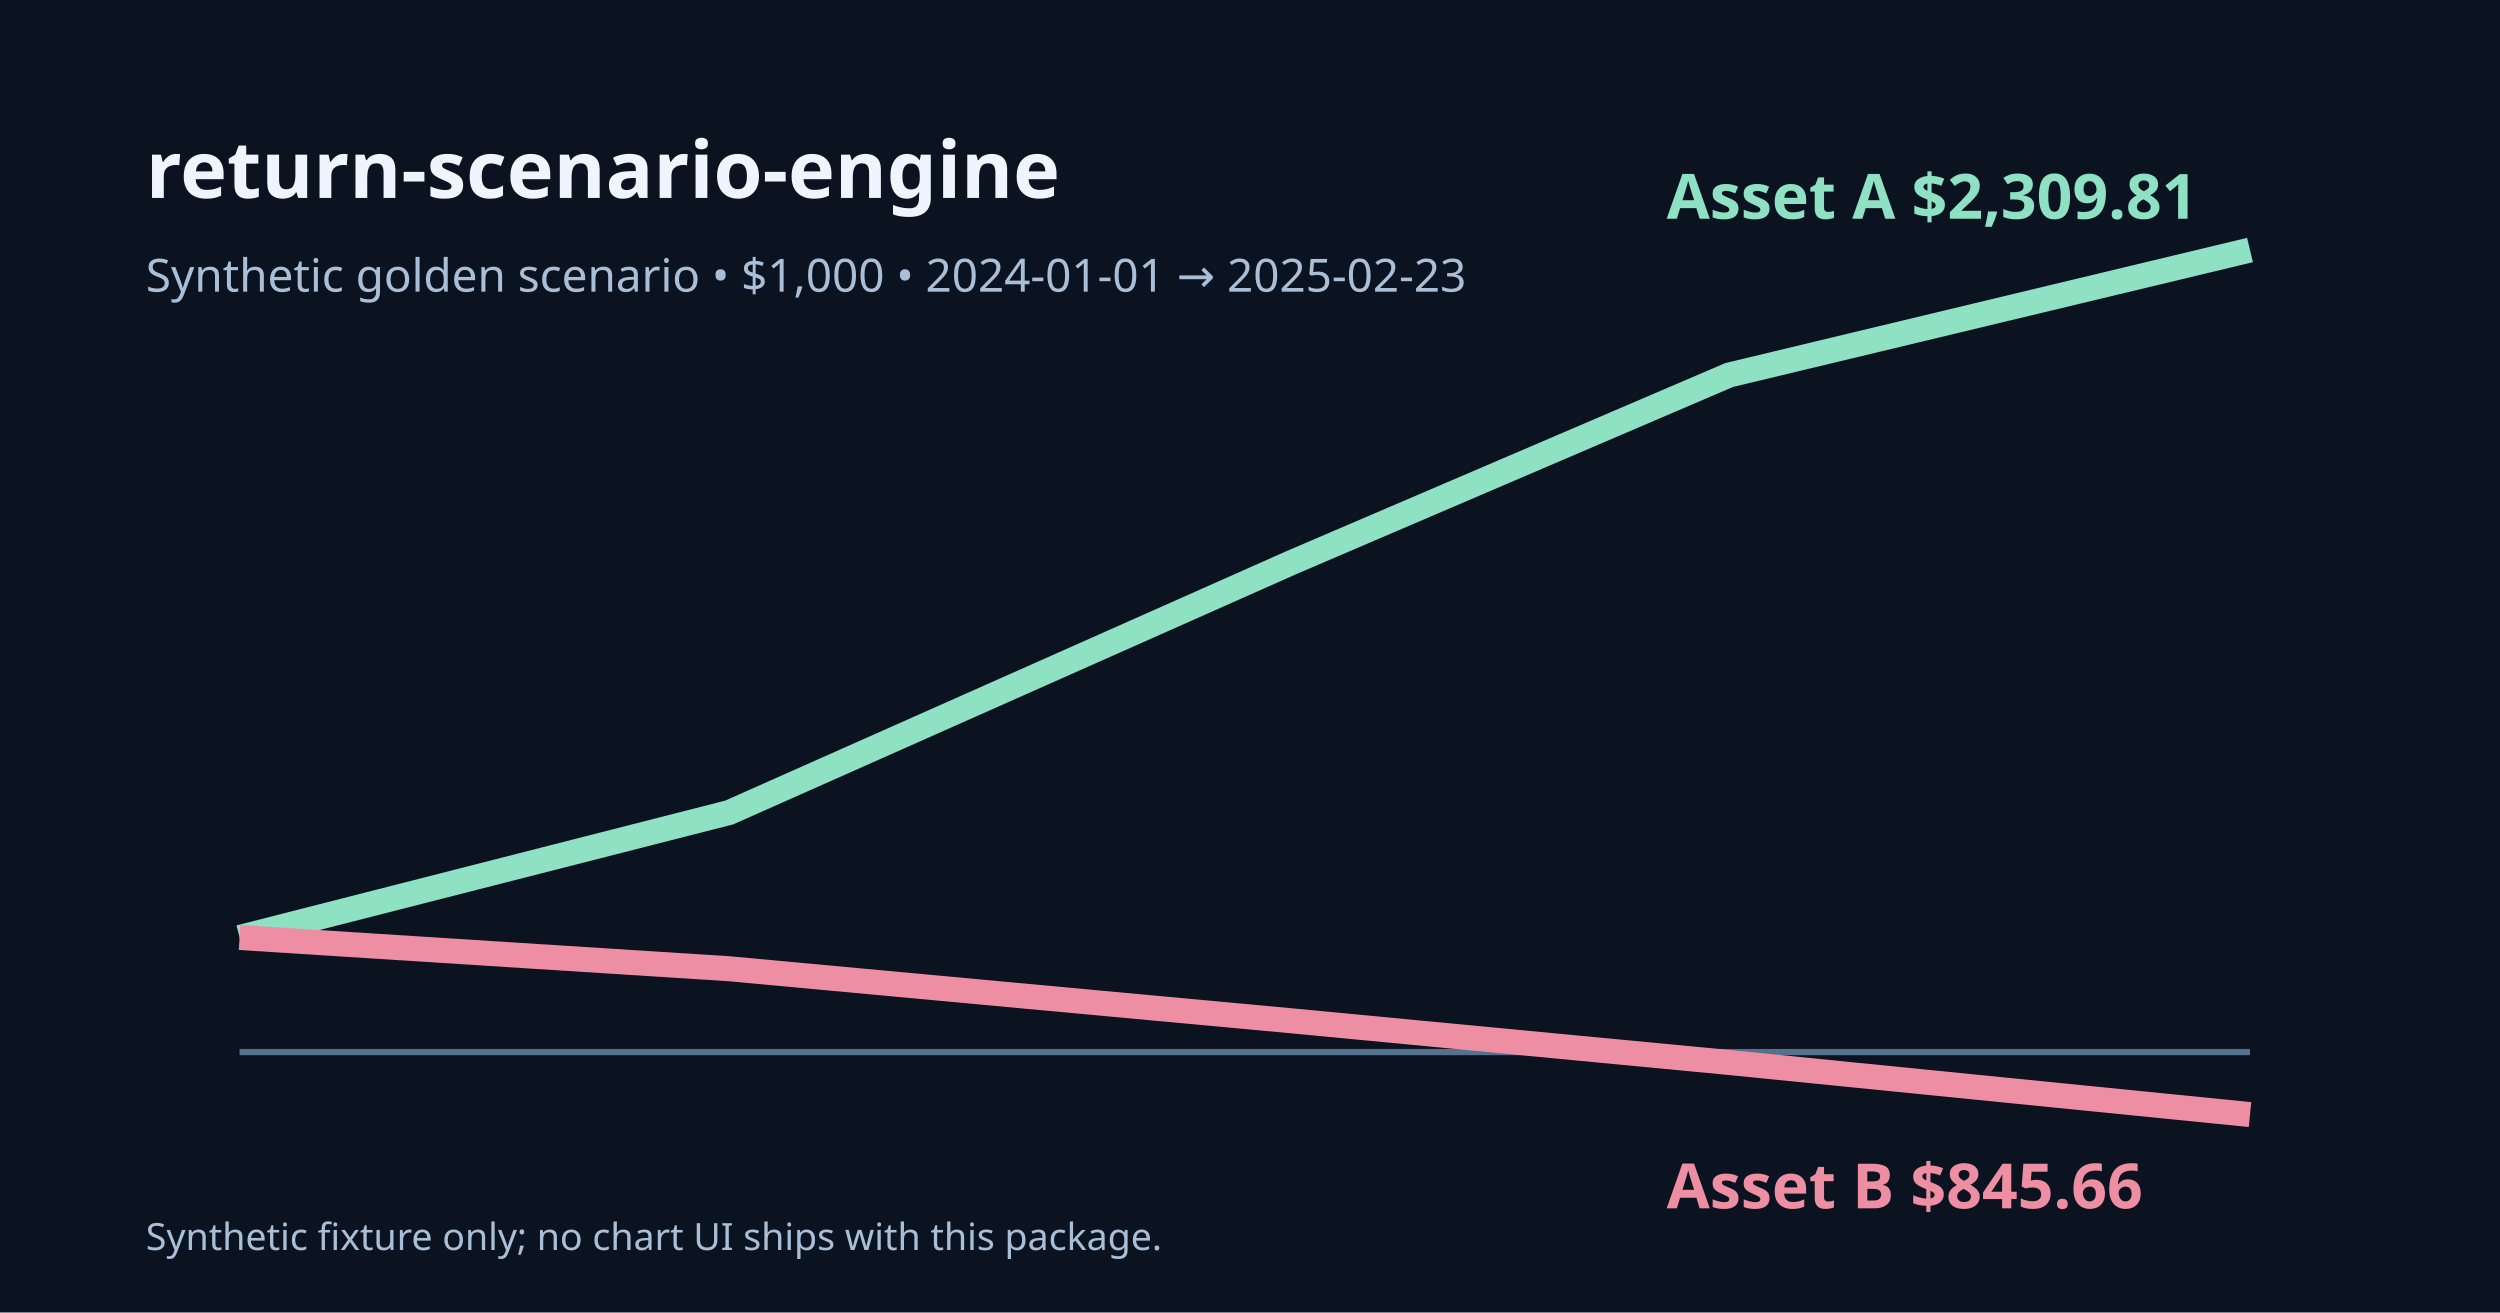
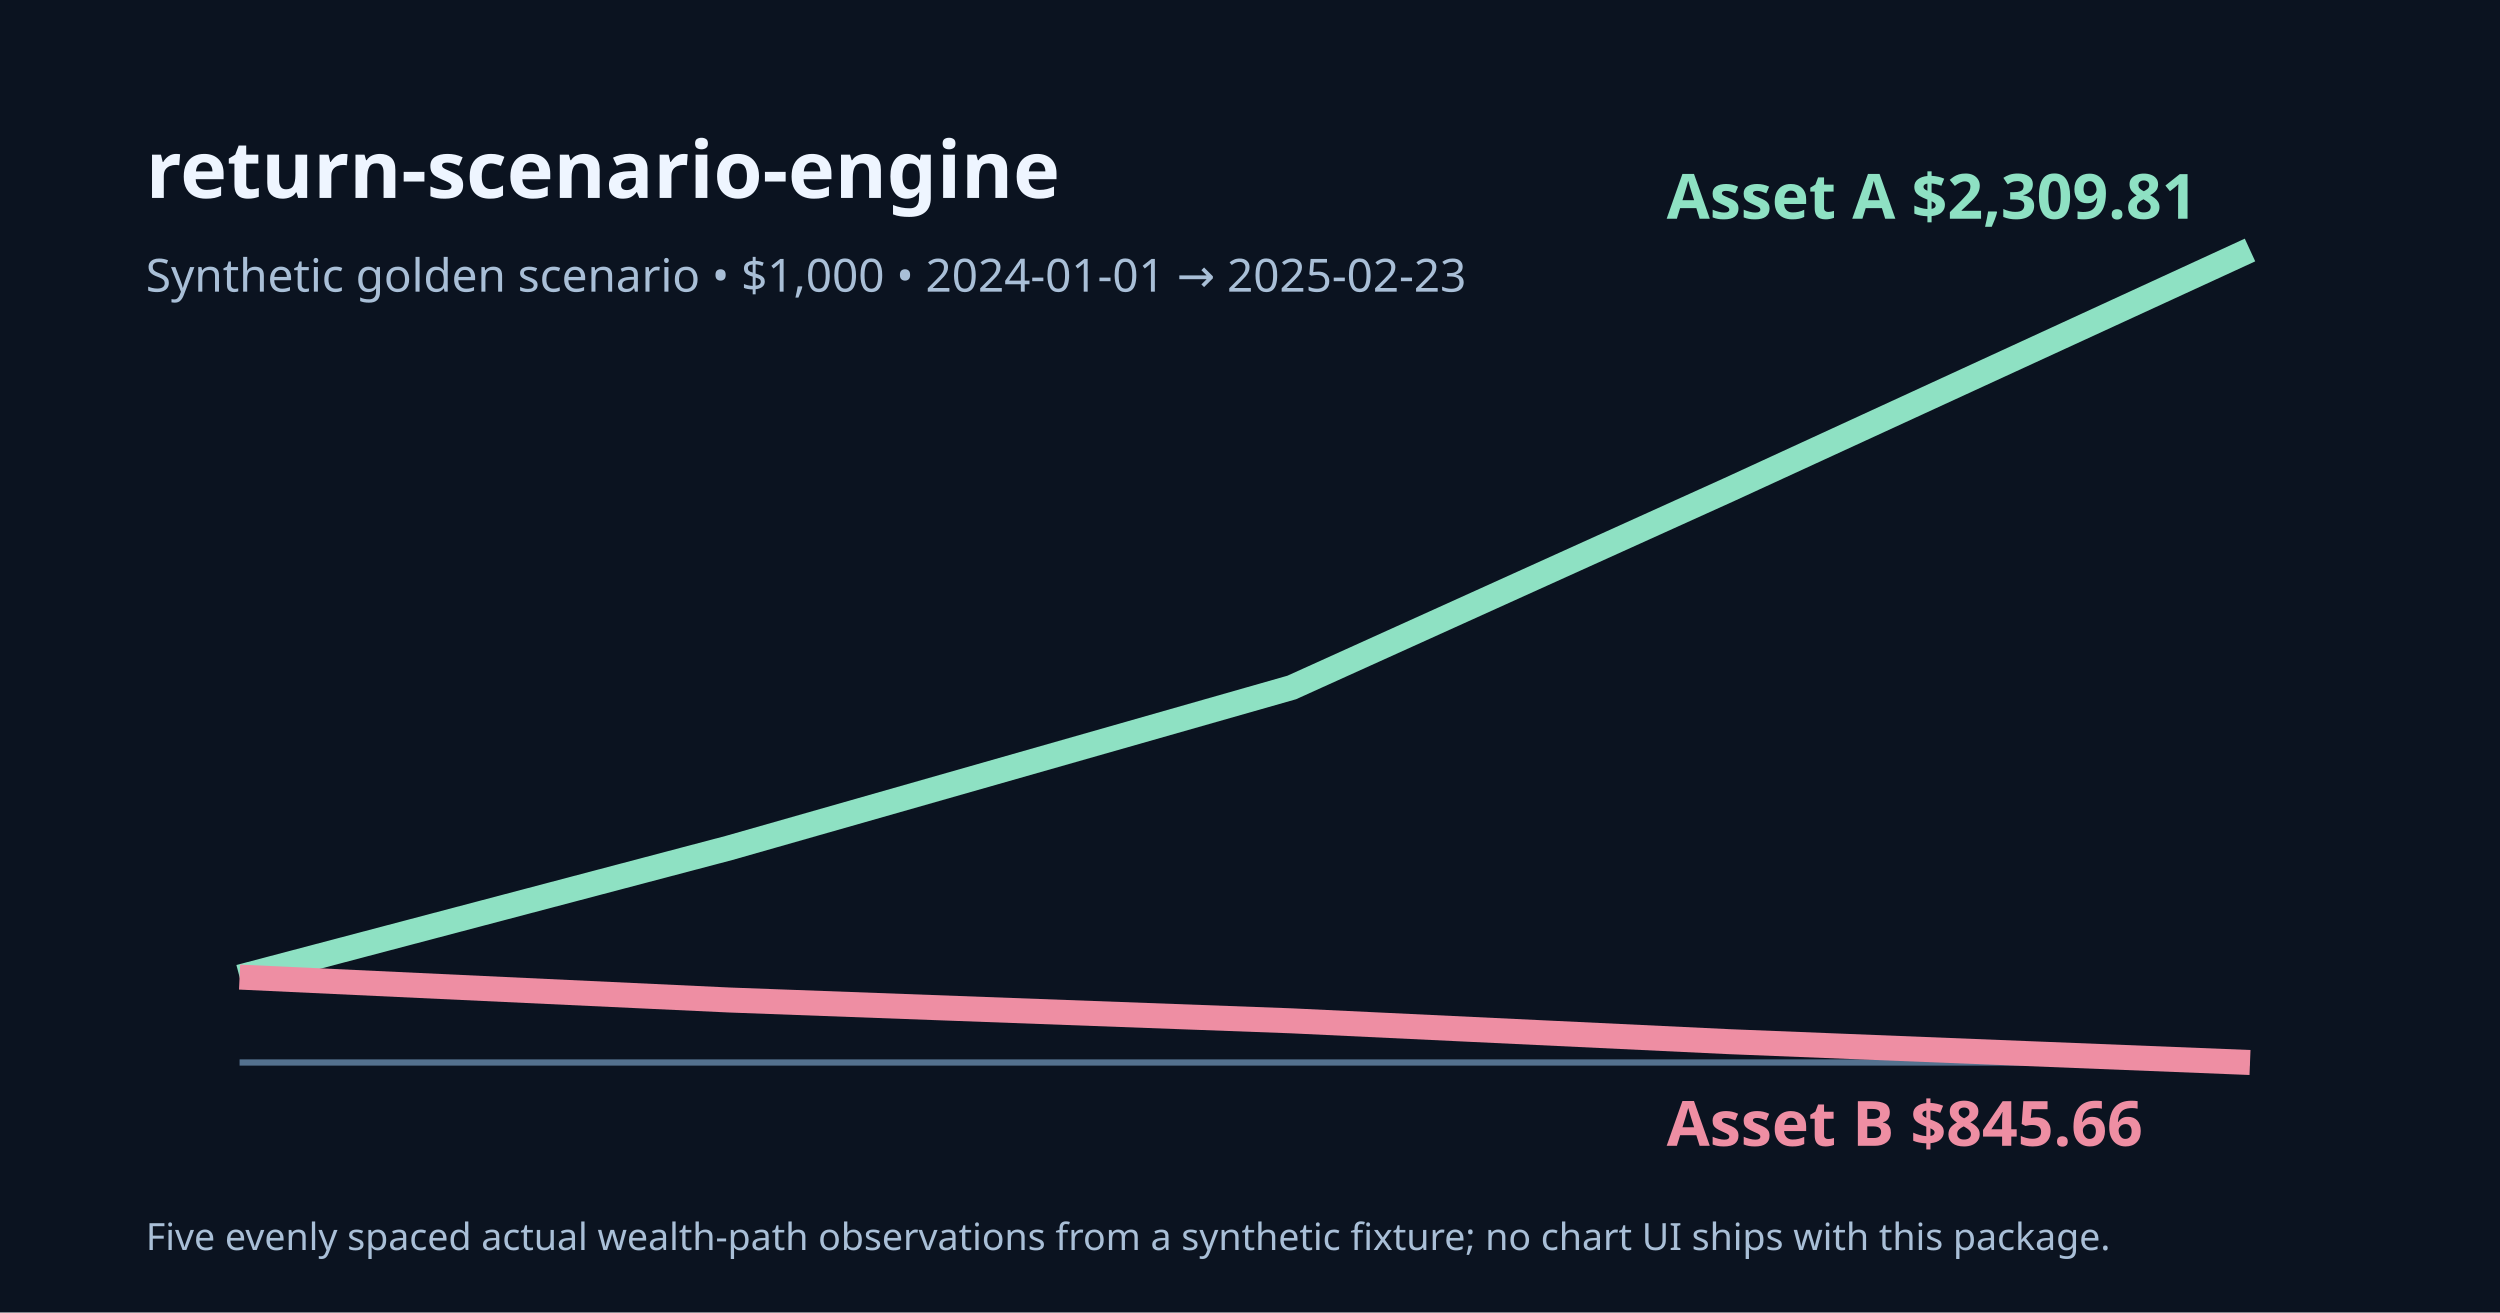
- <svg xmlns="http://www.w3.org/2000/svg" width="1200" height="630" viewBox="0 0 1200 630">
+ <svg xmlns="http://www.w3.org/2000/svg" width="1200" height="630" viewBox="0 0 1200 630" role="img" aria-label="Five evenly spaced observations from the synthetic crypto crypto golden scenario">
  <rect width="1200" height="630" fill="#0b1320" />
  <text x="70" y="95" fill="#eef5ff" font-family="system-ui" font-size="38" font-weight="700">return-scenario-engine</text>
  <text x="70" y="140" fill="#a9bfd7" font-family="system-ui" font-size="22">Synthetic golden scenario • $1,000 • 2024-01-01 → 2025-02-23</text>
-   <line x1="115" y1="505" x2="1080" y2="505" stroke="#54718e" stroke-width="3" />
-   <path d="M115 450 L350 390 L620 270 L830 180 L1080 120" fill="none" stroke="#8ee1c3" stroke-width="12" />
-   <path d="M115 450 L350 465 L620 490 L830 510 L1080 535" fill="none" stroke="#ee8ea3" stroke-width="12" />
+   <line x1="115" y1="510" x2="1080" y2="510" stroke="#54718e" stroke-width="3" />
+   <path d="M115 469 L350 407 L620 330 L830 235 L1080 120" fill="none" stroke="#8ee1c3" stroke-width="12" />
+   <path d="M115 469 L350 480 L620 490 L830 500 L1080 510" fill="none" stroke="#ee8ea3" stroke-width="12" />
  <text x="800" y="105" fill="#8ee1c3" font-family="system-ui" font-size="30" font-weight="700">Asset A  $2,309.81</text>
-   <text x="800" y="580" fill="#ee8ea3" font-family="system-ui" font-size="30" font-weight="700">Asset B  $845.66</text>
-   <text x="70" y="600" fill="#a9bfd7" font-family="system-ui" font-size="18">Synthetic fixture only; no chart UI ships with this package.</text>
+   <text x="800" y="550" fill="#ee8ea3" font-family="system-ui" font-size="30" font-weight="700">Asset B  $845.66</text>
+   <text x="70" y="600" fill="#a9bfd7" font-family="system-ui" font-size="18">Five evenly spaced actual wealth-path observations from a synthetic fixture; no chart UI ships with this package.</text>
</svg>
